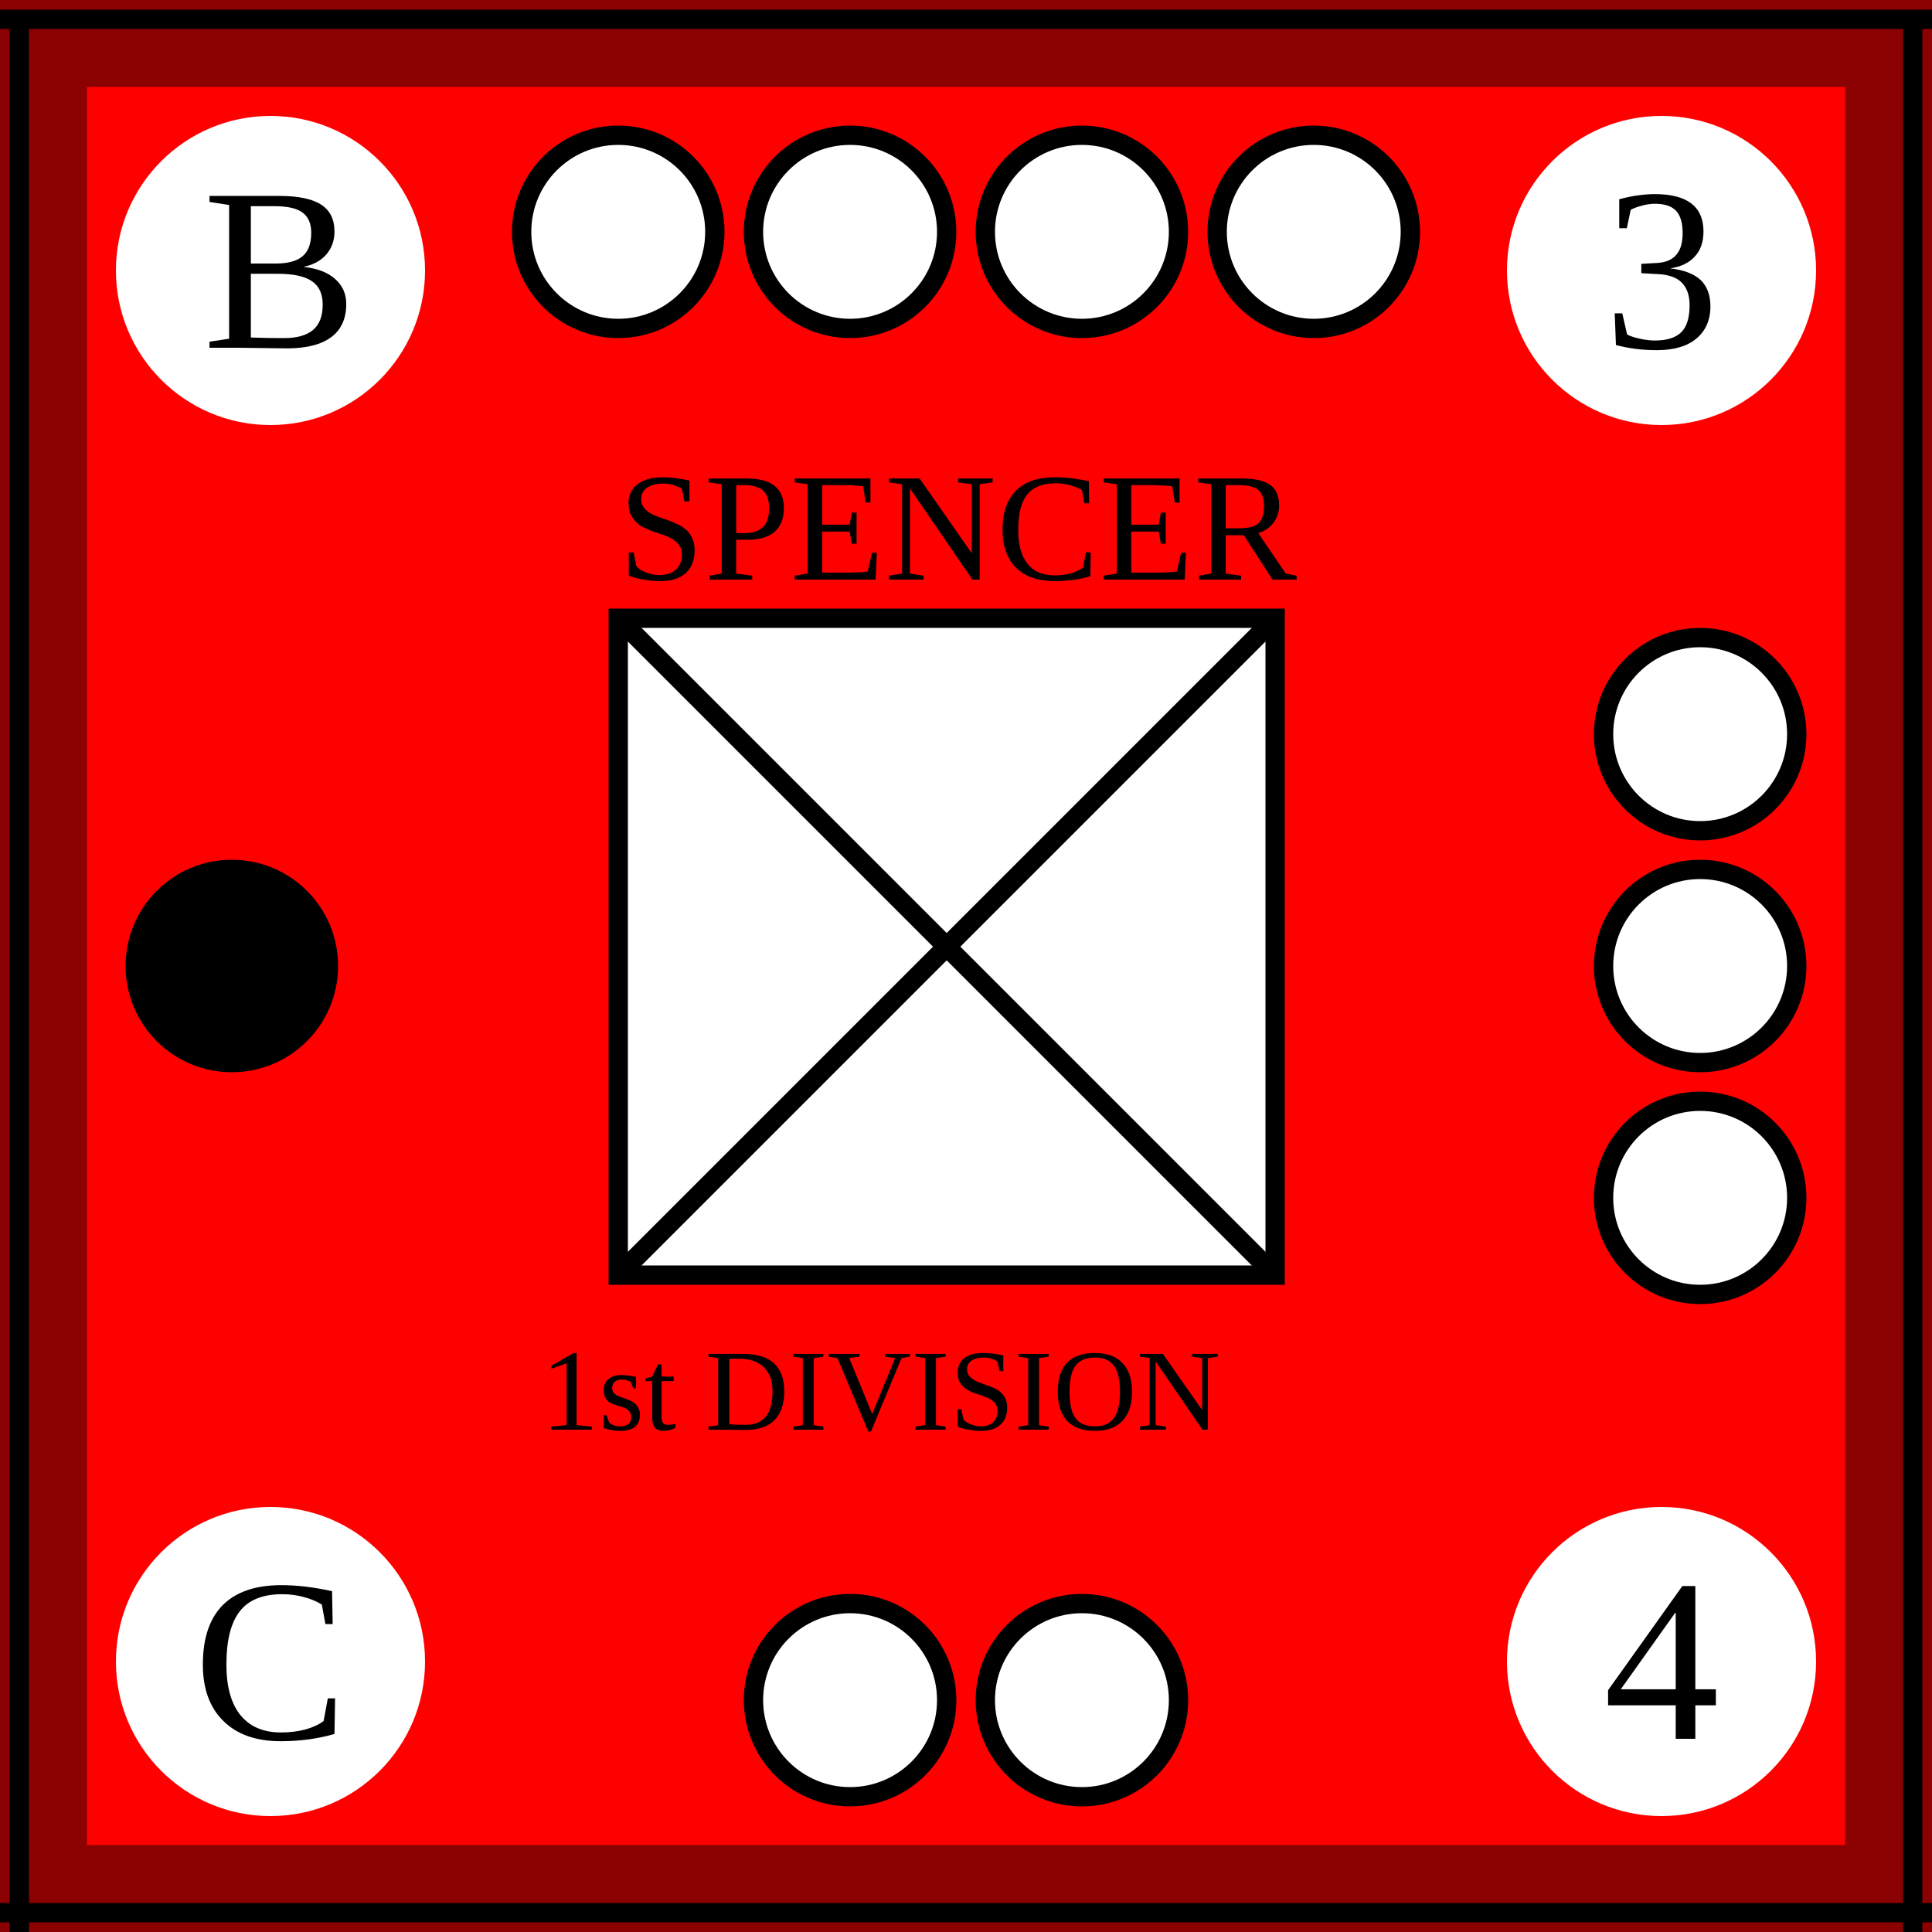
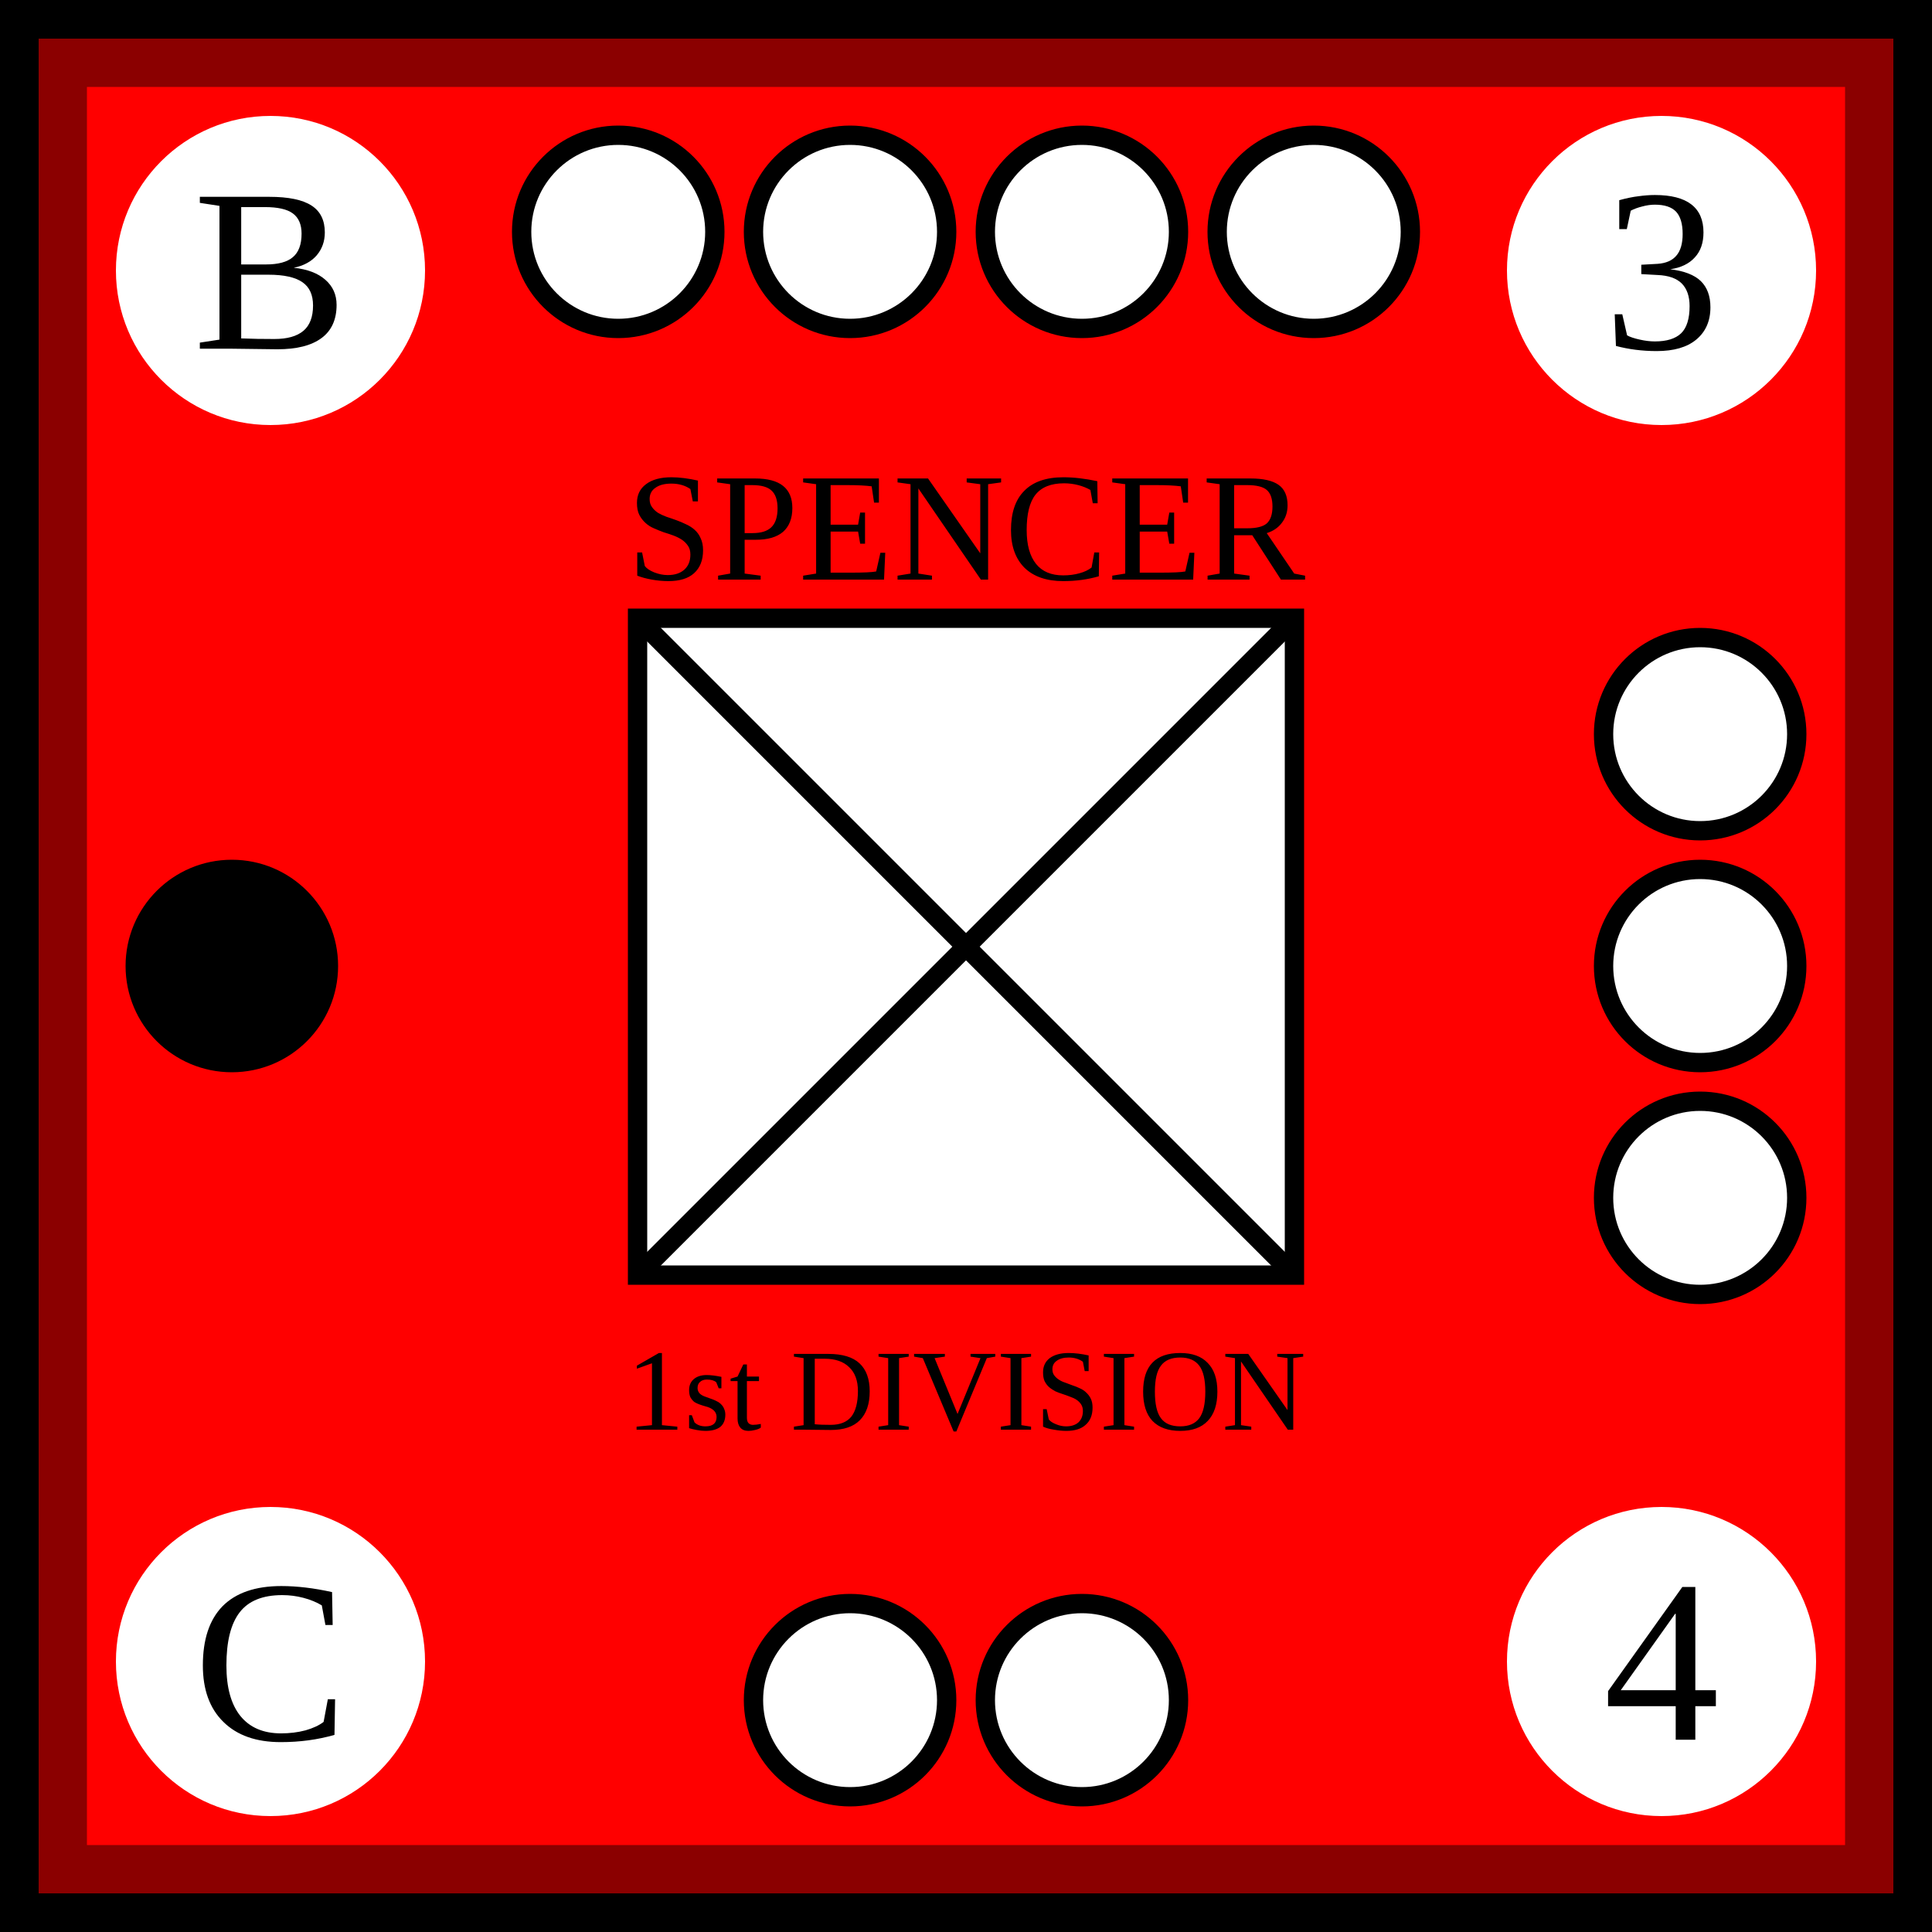
<svg xmlns="http://www.w3.org/2000/svg" width="100" height="100">
  <g id="background">
    <rect id="Spencer" class="British" x="0" y="0" width="100%" height="100%" fill="red" stroke="darkred" stroke-width="9" />
  </g>
  <g id="border">
-     <line x1="0" y1="1" x2="100" y2="1" stroke="black" />
-     <line x1="1" y1="1" x2="1" y2="100" stroke="black" />
-     <line x1="0" y1="99" x2="100" y2="99" stroke="black" />
-     <line x1="99" y1="1" x2="99" y2="100" stroke="black" />
+     <line x1="0" y1="1" x2="100" y2="1" stroke="black" stroke-width="2" />
+     <line x1="1" y1="1" x2="1" y2="100" stroke="black" stroke-width="2" />
+     <line x1="0" y1="99" x2="100" y2="99" stroke="black" stroke-width="2" />
+     <line x1="99" y1="1" x2="99" y2="100" stroke="black" stroke-width="2" />
  </g>
-   <g id="symbol">
-     <text x="32" y="30" font-size="8">SPENCER</text>
-     <text x="28" y="74" font-size="6">1st DIVISION</text>
-     <rect x="32" y="32" width="34" height="34" fill="white" stroke="black" />
-     <line x1="32" y1="32" x2="66" y2="66" stroke="black" />
-     <line x1="32" y1="66" x2="66" y2="32" stroke="black" />
+   <g id="symbol" text-anchor="middle">
+     <text x="50%" y="30" font-size="8">SPENCER</text>
+     <text x="50%" y="74" font-size="6">1st DIVISION</text>
+     <rect x="33" y="32" width="34" height="34" fill="white" stroke="black" />
+     <line x1="33" y1="32" x2="67" y2="66" stroke="black" />
+     <line x1="33" y1="66" x2="67" y2="32" stroke="black" />
  </g>
-   <g id="attributes">
+   <g id="attributes" text-anchor="middle" dominant-baseline="central">
    <g id="initiative">
      <circle cx="14" cy="14" r="8" fill="white" />
-       <text x="10.5" y="18" font-size="12">B</text>
+       <text x="14" y="14" font-size="12">B</text>
    </g>
    <g id="firepower">
      <circle cx="86" cy="14" r="8" fill="white" />
-       <text x="83" y="18" font-size="12">3</text>
+       <text x="86" y="14" font-size="12">3</text>
    </g>
    <g id="movement">
      <circle cx="86" cy="86" r="8" fill="white" />
-       <text x="83" y="90" font-size="12">4</text>
+       <text x="86" y="86" font-size="12">4</text>
    </g>
    <g id="arrival">
      <circle cx="14" cy="86" r="8" fill="white" />
-       <text x="10" y="90" font-size="12">C</text>
+       <text x="14" y="86" font-size="12">C</text>
    </g>
  </g>
  <g id="pips" stroke="black" fill="white">
    <g id="strength4">
      <circle id="topleftouter" cx="32" cy="12" r="5" />
      <circle id="topleftinner" cx="44" cy="12" r="5" />
      <circle id="toprightinner" cx="56" cy="12" r="5" />
      <circle id="toprightouter" cx="68" cy="12" r="5" />
    </g>
    <g id="strength3">
      <circle id="righttop" cx="88" cy="38" r="5" />
      <circle id="rightcenter" cx="88" cy="50" r="5" />
      <circle id="rightbottom" cx="88" cy="62" r="5" />
    </g>
    <g id="strength2">
      <circle id="bottomleft" cx="44" cy="88" r="5" />
      <circle id="bottomright" cx="56" cy="88" r="5" />
    </g>
    <g id="strength1">
      <circle id="leftcenter" cx="12" cy="50" r="5" fill="black" />
    </g>
  </g>
</svg>
